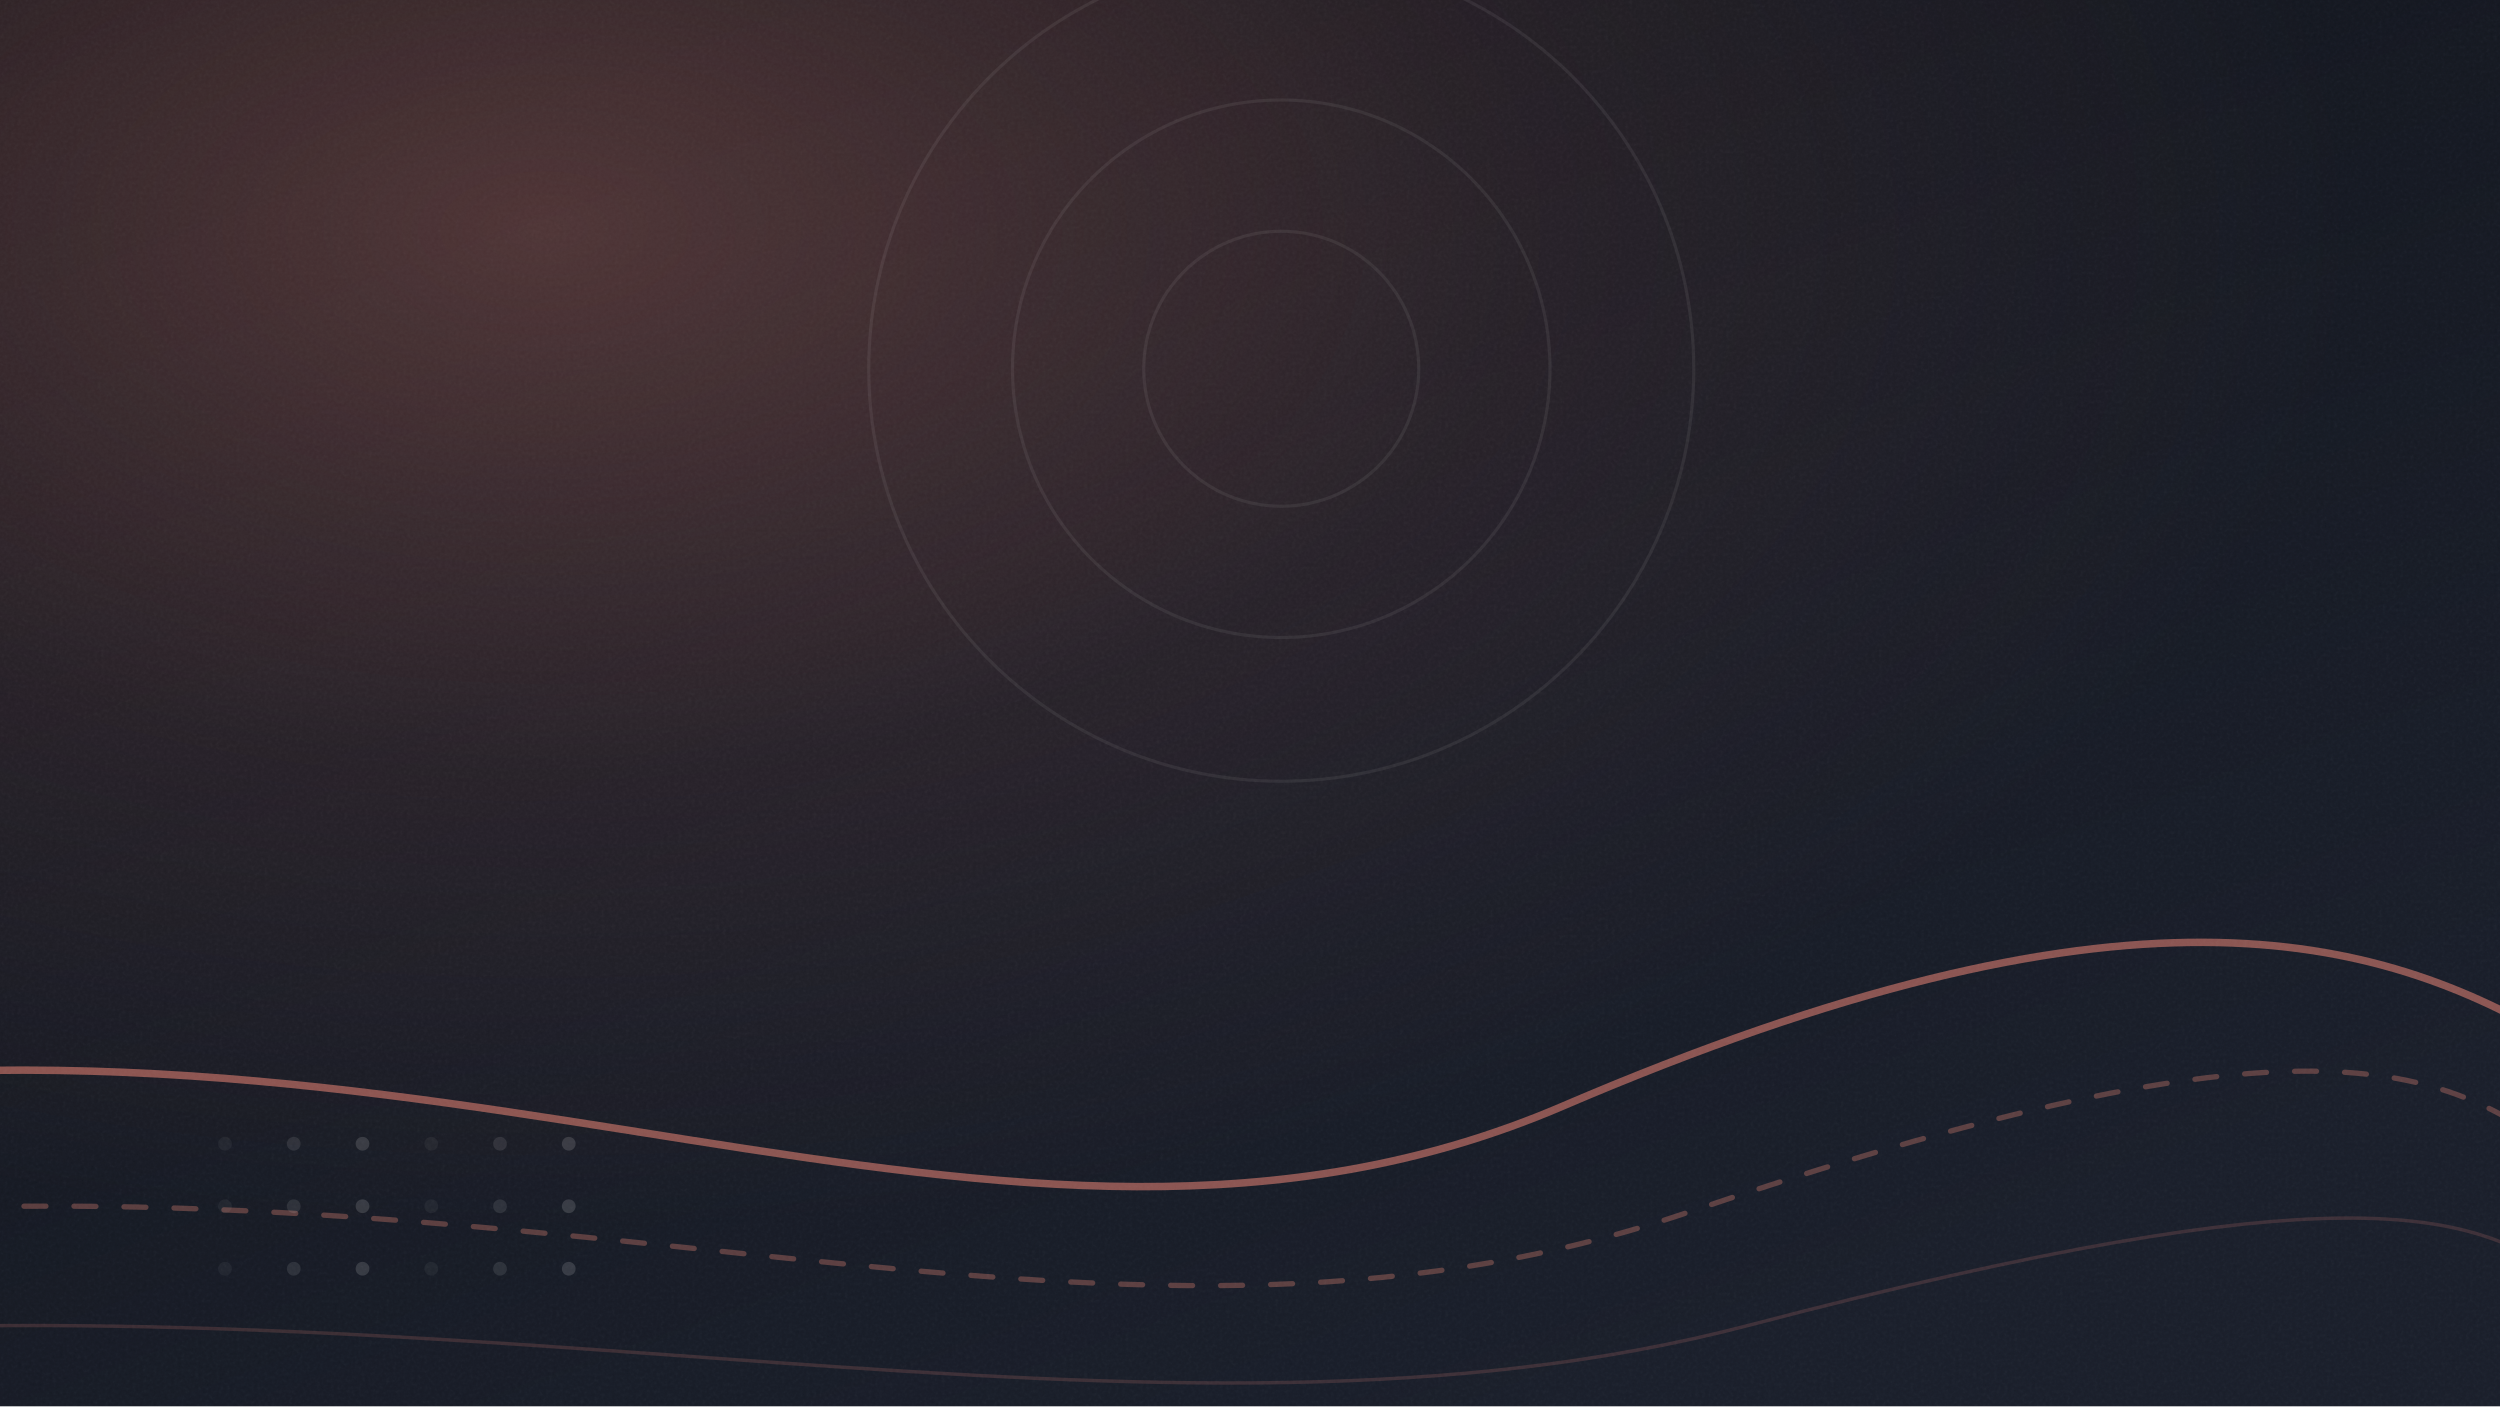
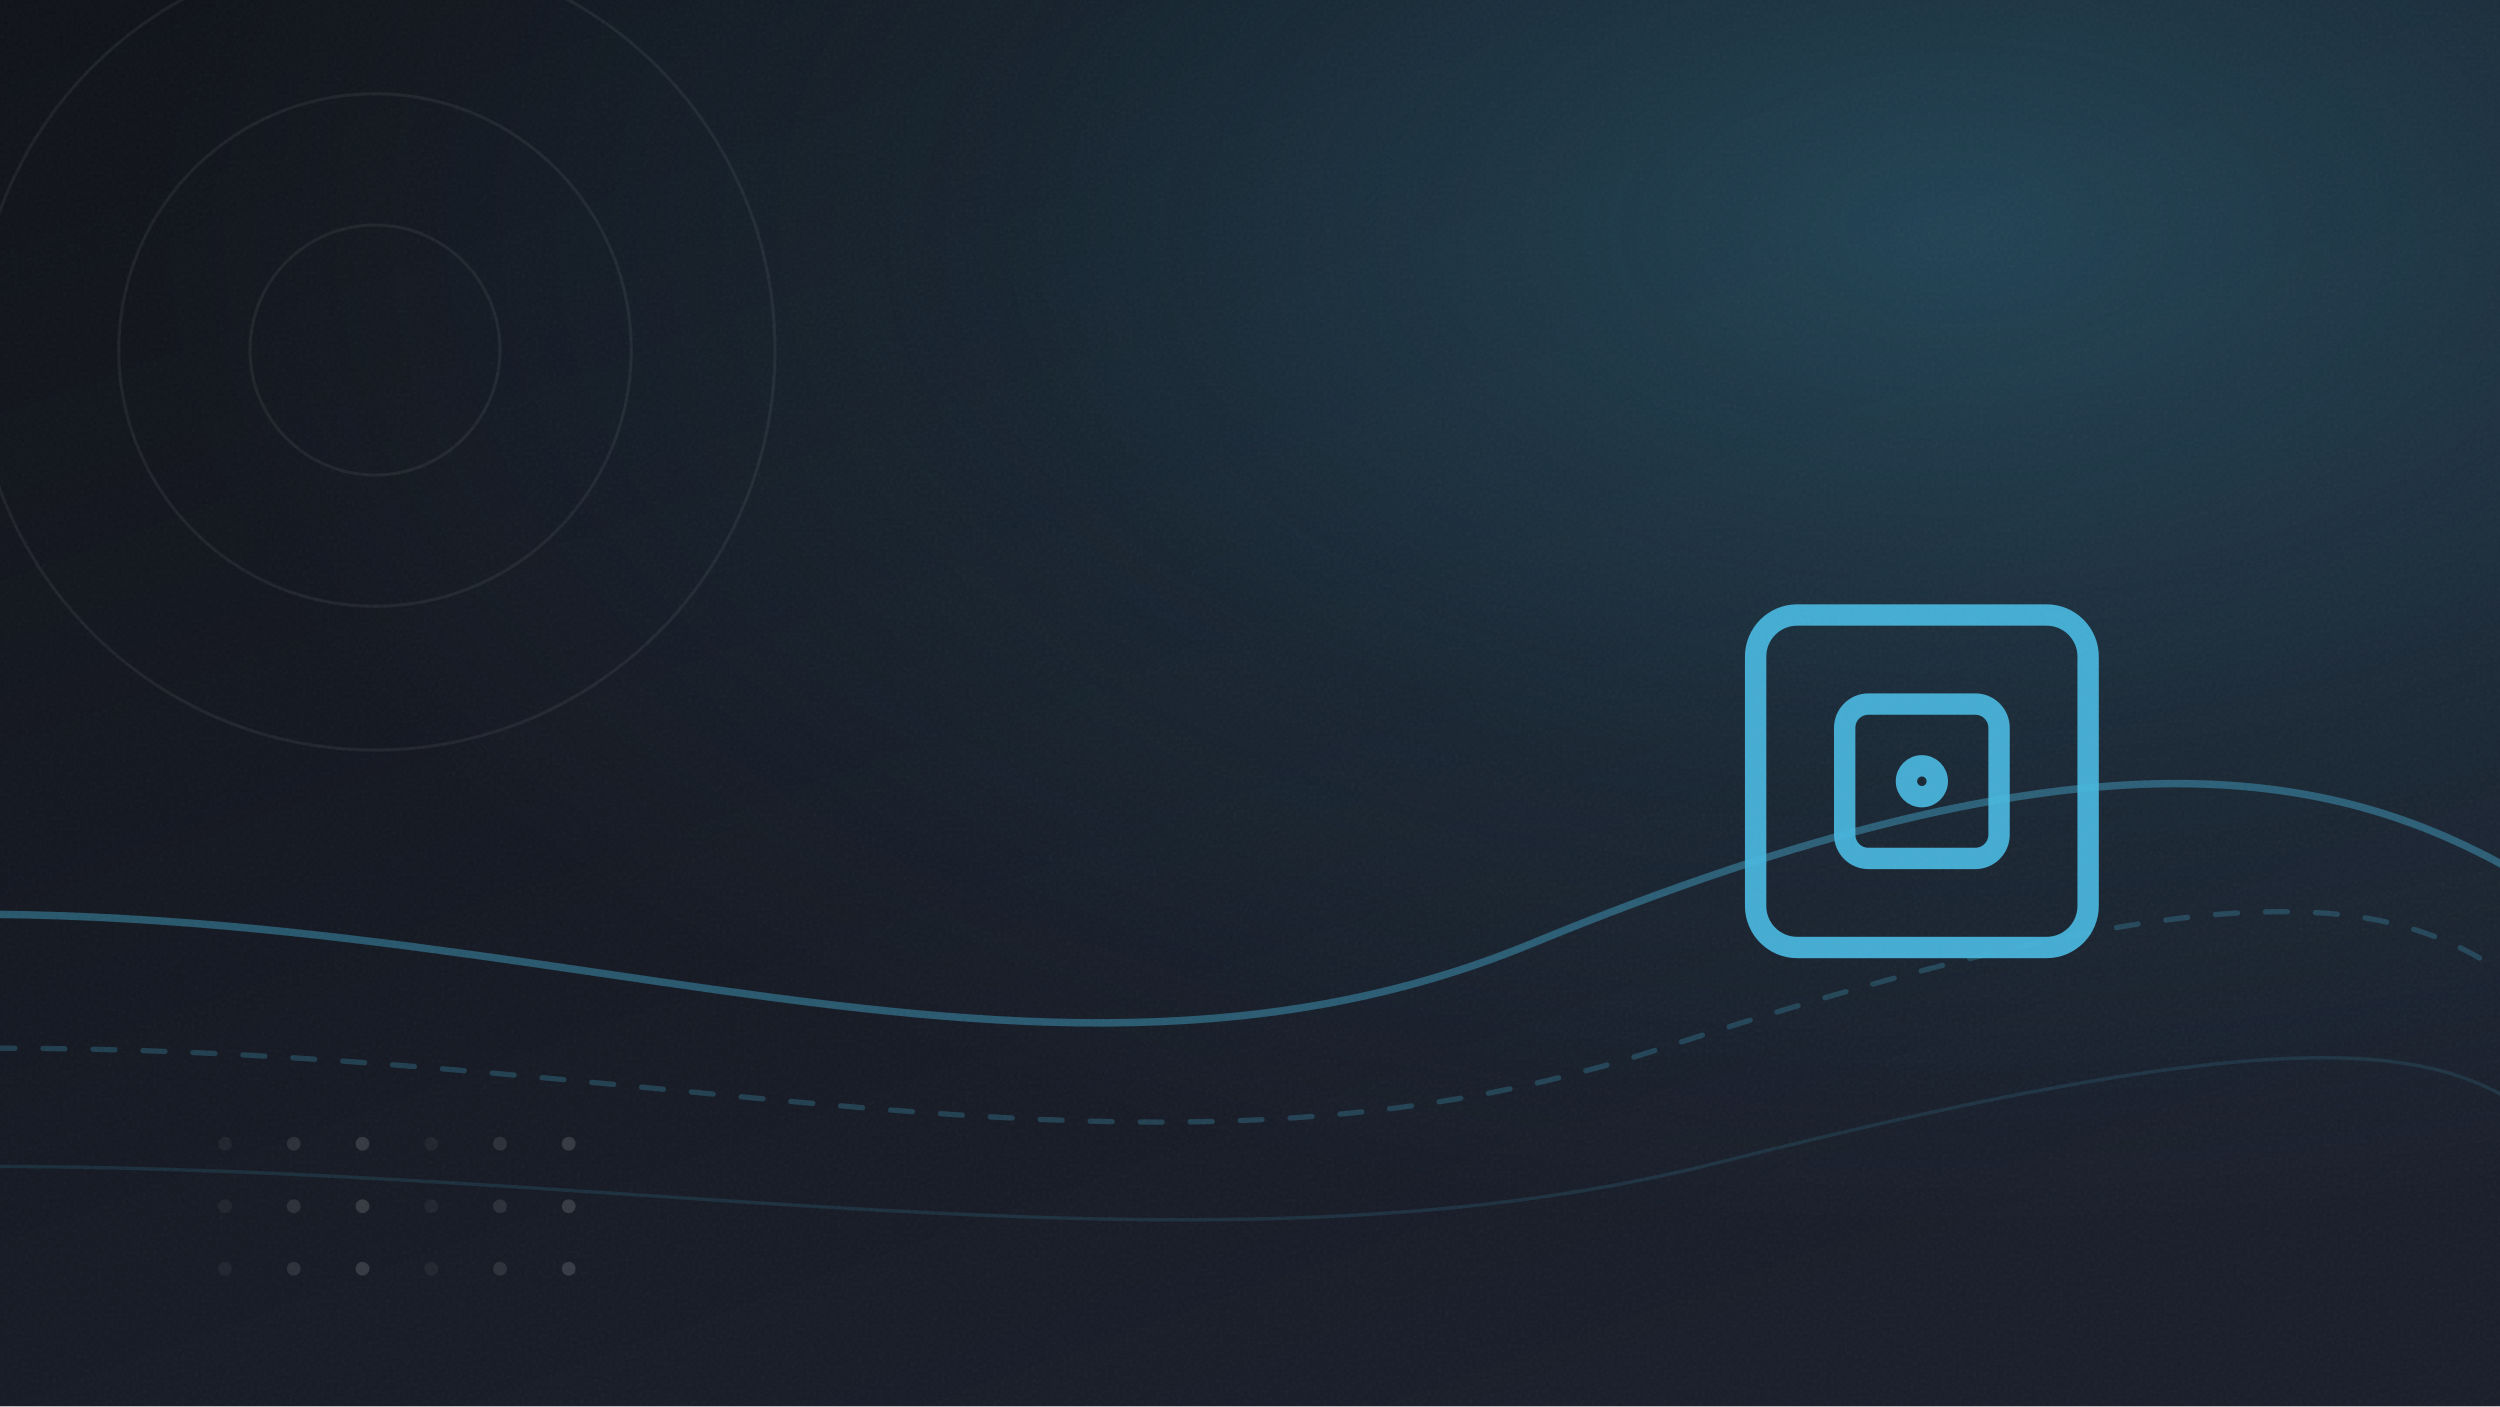
<svg xmlns="http://www.w3.org/2000/svg" width="800" height="450" viewBox="0 0 800 450">
  <defs>
    <linearGradient id="bg" x1="0" y1="0" x2="0.65" y2="1">
      <stop offset="0" stop-color="#0e1118" />
      <stop offset="1" stop-color="#181d29" />
    </linearGradient>
-     <radialGradient id="glow" cx="0.22" cy="0.16" r="0.72">
-       <stop offset="0" stop-color="#ff8f7d" stop-opacity="0.26" />
-       <stop offset="0.55" stop-color="#ff8f7d" stop-opacity="0.08" />
-       <stop offset="1" stop-color="#ff8f7d" stop-opacity="0" />
+     <radialGradient id="glow" cx="0.78" cy="0.16" r="0.72">
+       <stop offset="0" stop-color="#48b8e0" stop-opacity="0.27" />
+       <stop offset="0.55" stop-color="#48b8e0" stop-opacity="0.08" />
+       <stop offset="1" stop-color="#48b8e0" stop-opacity="0" />
    </radialGradient>
    <filter id="grain">
      <feTurbulence type="fractalNoise" baseFrequency="0.9" numOctaves="2" stitchTiles="stitch" />
      <feColorMatrix type="saturate" values="0" />
      <feComponentTransfer>
        <feFuncA type="linear" slope="0.05" />
      </feComponentTransfer>
      <feComposite operator="over" in2="SourceGraphic" />
    </filter>
  </defs>
  <rect width="800" height="450" fill="url(#bg)" />
  <rect width="800" height="450" fill="url(#glow)" />
-   <g fill="none" stroke="#ffffff" stroke-opacity="0.07">
-     <circle cx="410" cy="118" r="132" />
-     <circle cx="410" cy="118" r="86" />
-     <circle cx="410" cy="118" r="44" />
+   <g fill="none" stroke="#ffffff" stroke-opacity="0.06">
+     <circle cx="120" cy="112" r="128" />
+     <circle cx="120" cy="112" r="82" />
+     <circle cx="120" cy="112" r="40" />
  </g>
-   <path d="M -120.0 354.0 C 140.0 305.3, 320.0 431.2, 500.0 354.0 S 760.0 298.0, 820.0 334.0" fill="none" stroke="#ff8f7d" stroke-opacity="0.5" stroke-width="2.4" stroke-linecap="round" />
-   <path d="M -120.0 394.0 C 170.0 359.2, 350.0 452.6, 540.0 388.0 S 780.0 338.0, 820.0 370.0" fill="none" stroke="#ff8f7d" stroke-opacity="0.3" stroke-width="1.7" stroke-dasharray="7 9" stroke-linecap="round" />
-   <path d="M -120.0 430.0 C 150.0 404.5, 370.0 473.9, 560.0 424.0 S 790.0 388.0, 820.0 408.0" fill="none" stroke="#ff8f7d" stroke-opacity="0.16" stroke-width="1.1" stroke-linecap="round" />
+   <path d="M -130.0 302.0 C 130.0 260.0, 310.0 376.0, 490.0 302.0 S 750.0 246.0, 810.0 282.0" fill="none" stroke="#48b8e0" stroke-opacity="0.4" stroke-width="2.4" stroke-linecap="round" />
+   <path d="M -130.0 342.0 C 160.0 312.0, 340.0 398.0, 530.0 336.0 S 770.0 286.0, 810.0 318.0" fill="none" stroke="#48b8e0" stroke-opacity="0.24" stroke-width="1.7" stroke-dasharray="7 9" stroke-linecap="round" />
+   <path d="M -130.0 378.0 C 140.0 356.0, 360.0 420.0, 550.0 372.0 S 780.0 336.0, 810.0 356.0" fill="none" stroke="#48b8e0" stroke-opacity="0.13" stroke-width="1.1" stroke-linecap="round" />
  <circle cx="72" cy="366" r="2.2" fill="#ffffff" fill-opacity="0.05" />
  <circle cx="94" cy="366" r="2.2" fill="#ffffff" fill-opacity="0.095" />
  <circle cx="116" cy="366" r="2.2" fill="#ffffff" fill-opacity="0.14" />
  <circle cx="138" cy="366" r="2.2" fill="#ffffff" fill-opacity="0.05" />
  <circle cx="160" cy="366" r="2.2" fill="#ffffff" fill-opacity="0.095" />
  <circle cx="182" cy="366" r="2.2" fill="#ffffff" fill-opacity="0.14" />
  <circle cx="72" cy="386" r="2.2" fill="#ffffff" fill-opacity="0.05" />
  <circle cx="94" cy="386" r="2.2" fill="#ffffff" fill-opacity="0.095" />
  <circle cx="116" cy="386" r="2.2" fill="#ffffff" fill-opacity="0.14" />
  <circle cx="138" cy="386" r="2.2" fill="#ffffff" fill-opacity="0.05" />
  <circle cx="160" cy="386" r="2.2" fill="#ffffff" fill-opacity="0.095" />
  <circle cx="182" cy="386" r="2.2" fill="#ffffff" fill-opacity="0.14" />
  <circle cx="72" cy="406" r="2.2" fill="#ffffff" fill-opacity="0.05" />
  <circle cx="94" cy="406" r="2.2" fill="#ffffff" fill-opacity="0.095" />
  <circle cx="116" cy="406" r="2.2" fill="#ffffff" fill-opacity="0.14" />
  <circle cx="138" cy="406" r="2.2" fill="#ffffff" fill-opacity="0.05" />
  <circle cx="160" cy="406" r="2.2" fill="#ffffff" fill-opacity="0.095" />
  <circle cx="182" cy="406" r="2.2" fill="#ffffff" fill-opacity="0.14" />
+   <g transform="translate(520 155) scale(1.9)" fill="none" stroke="#48b8e0" stroke-opacity="0.92" stroke-width="3.6" stroke-linecap="round" stroke-linejoin="round">
+     <rect x="22" y="22" width="56" height="56" rx="7" />
+     <rect x="37" y="37" width="26" height="26" rx="4" />
+     <circle cx="50" cy="50" r="2.6" />
+   </g>
  <rect width="800" height="450" filter="url(#grain)" fill="transparent" />
</svg>
